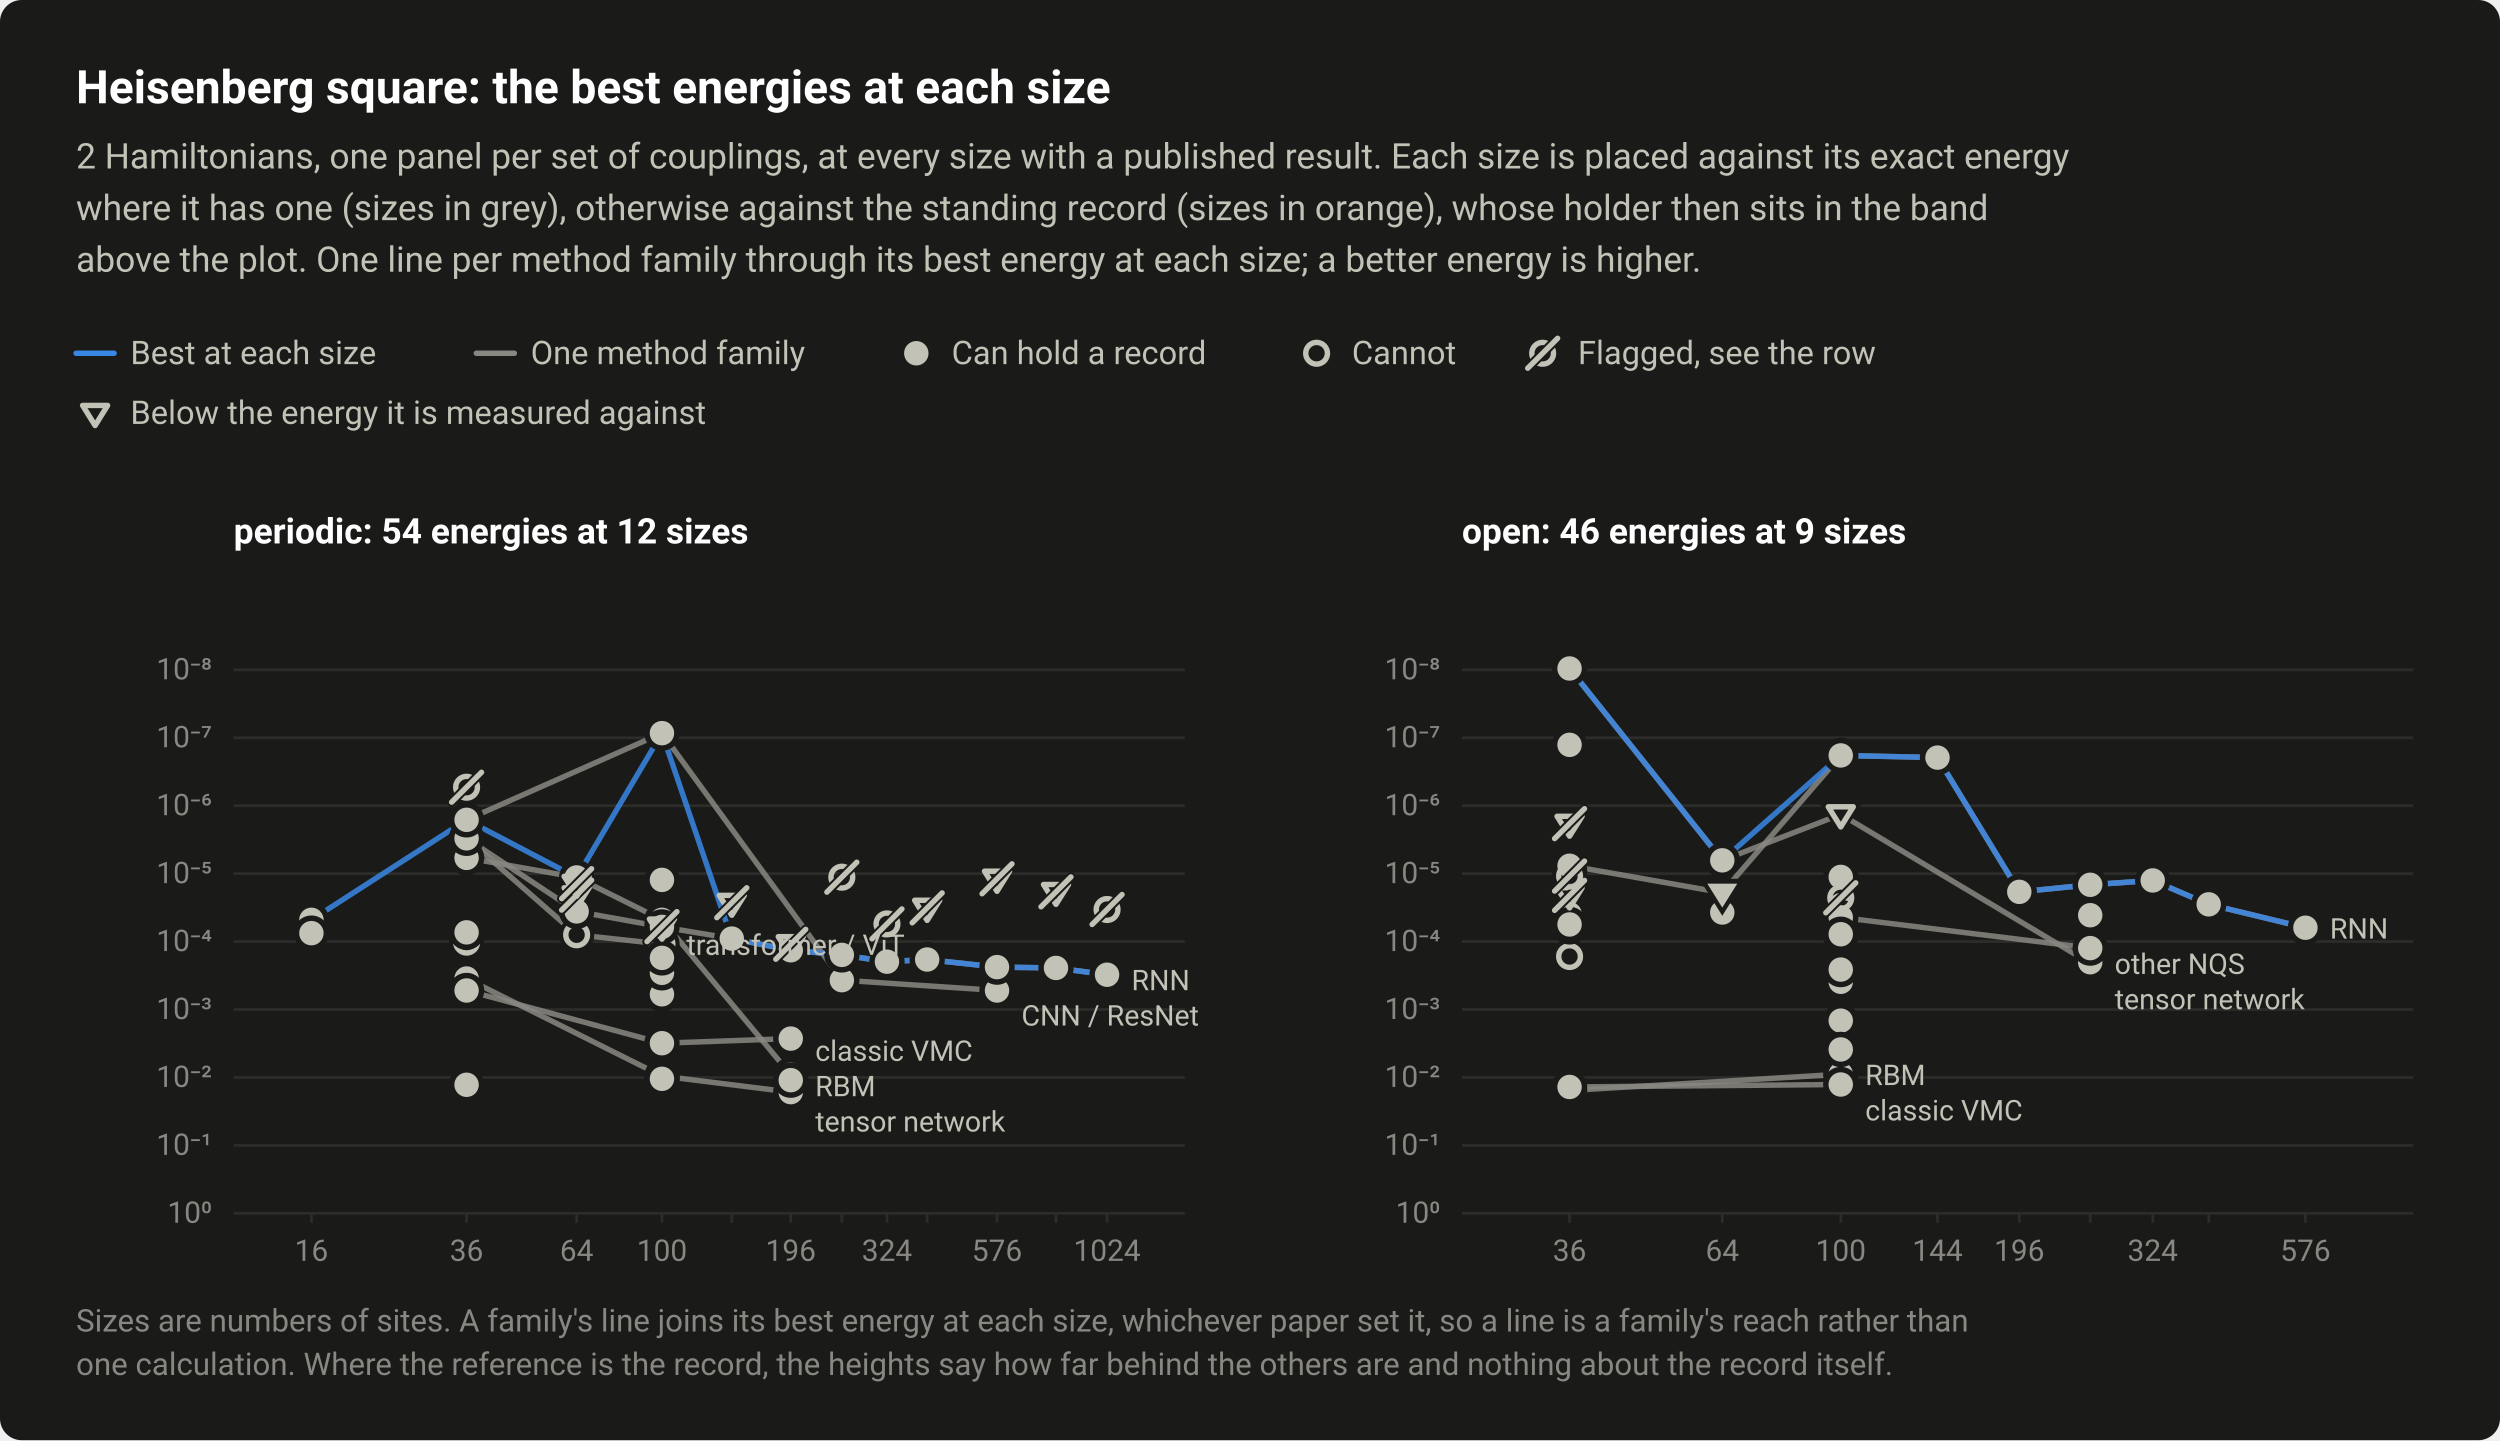
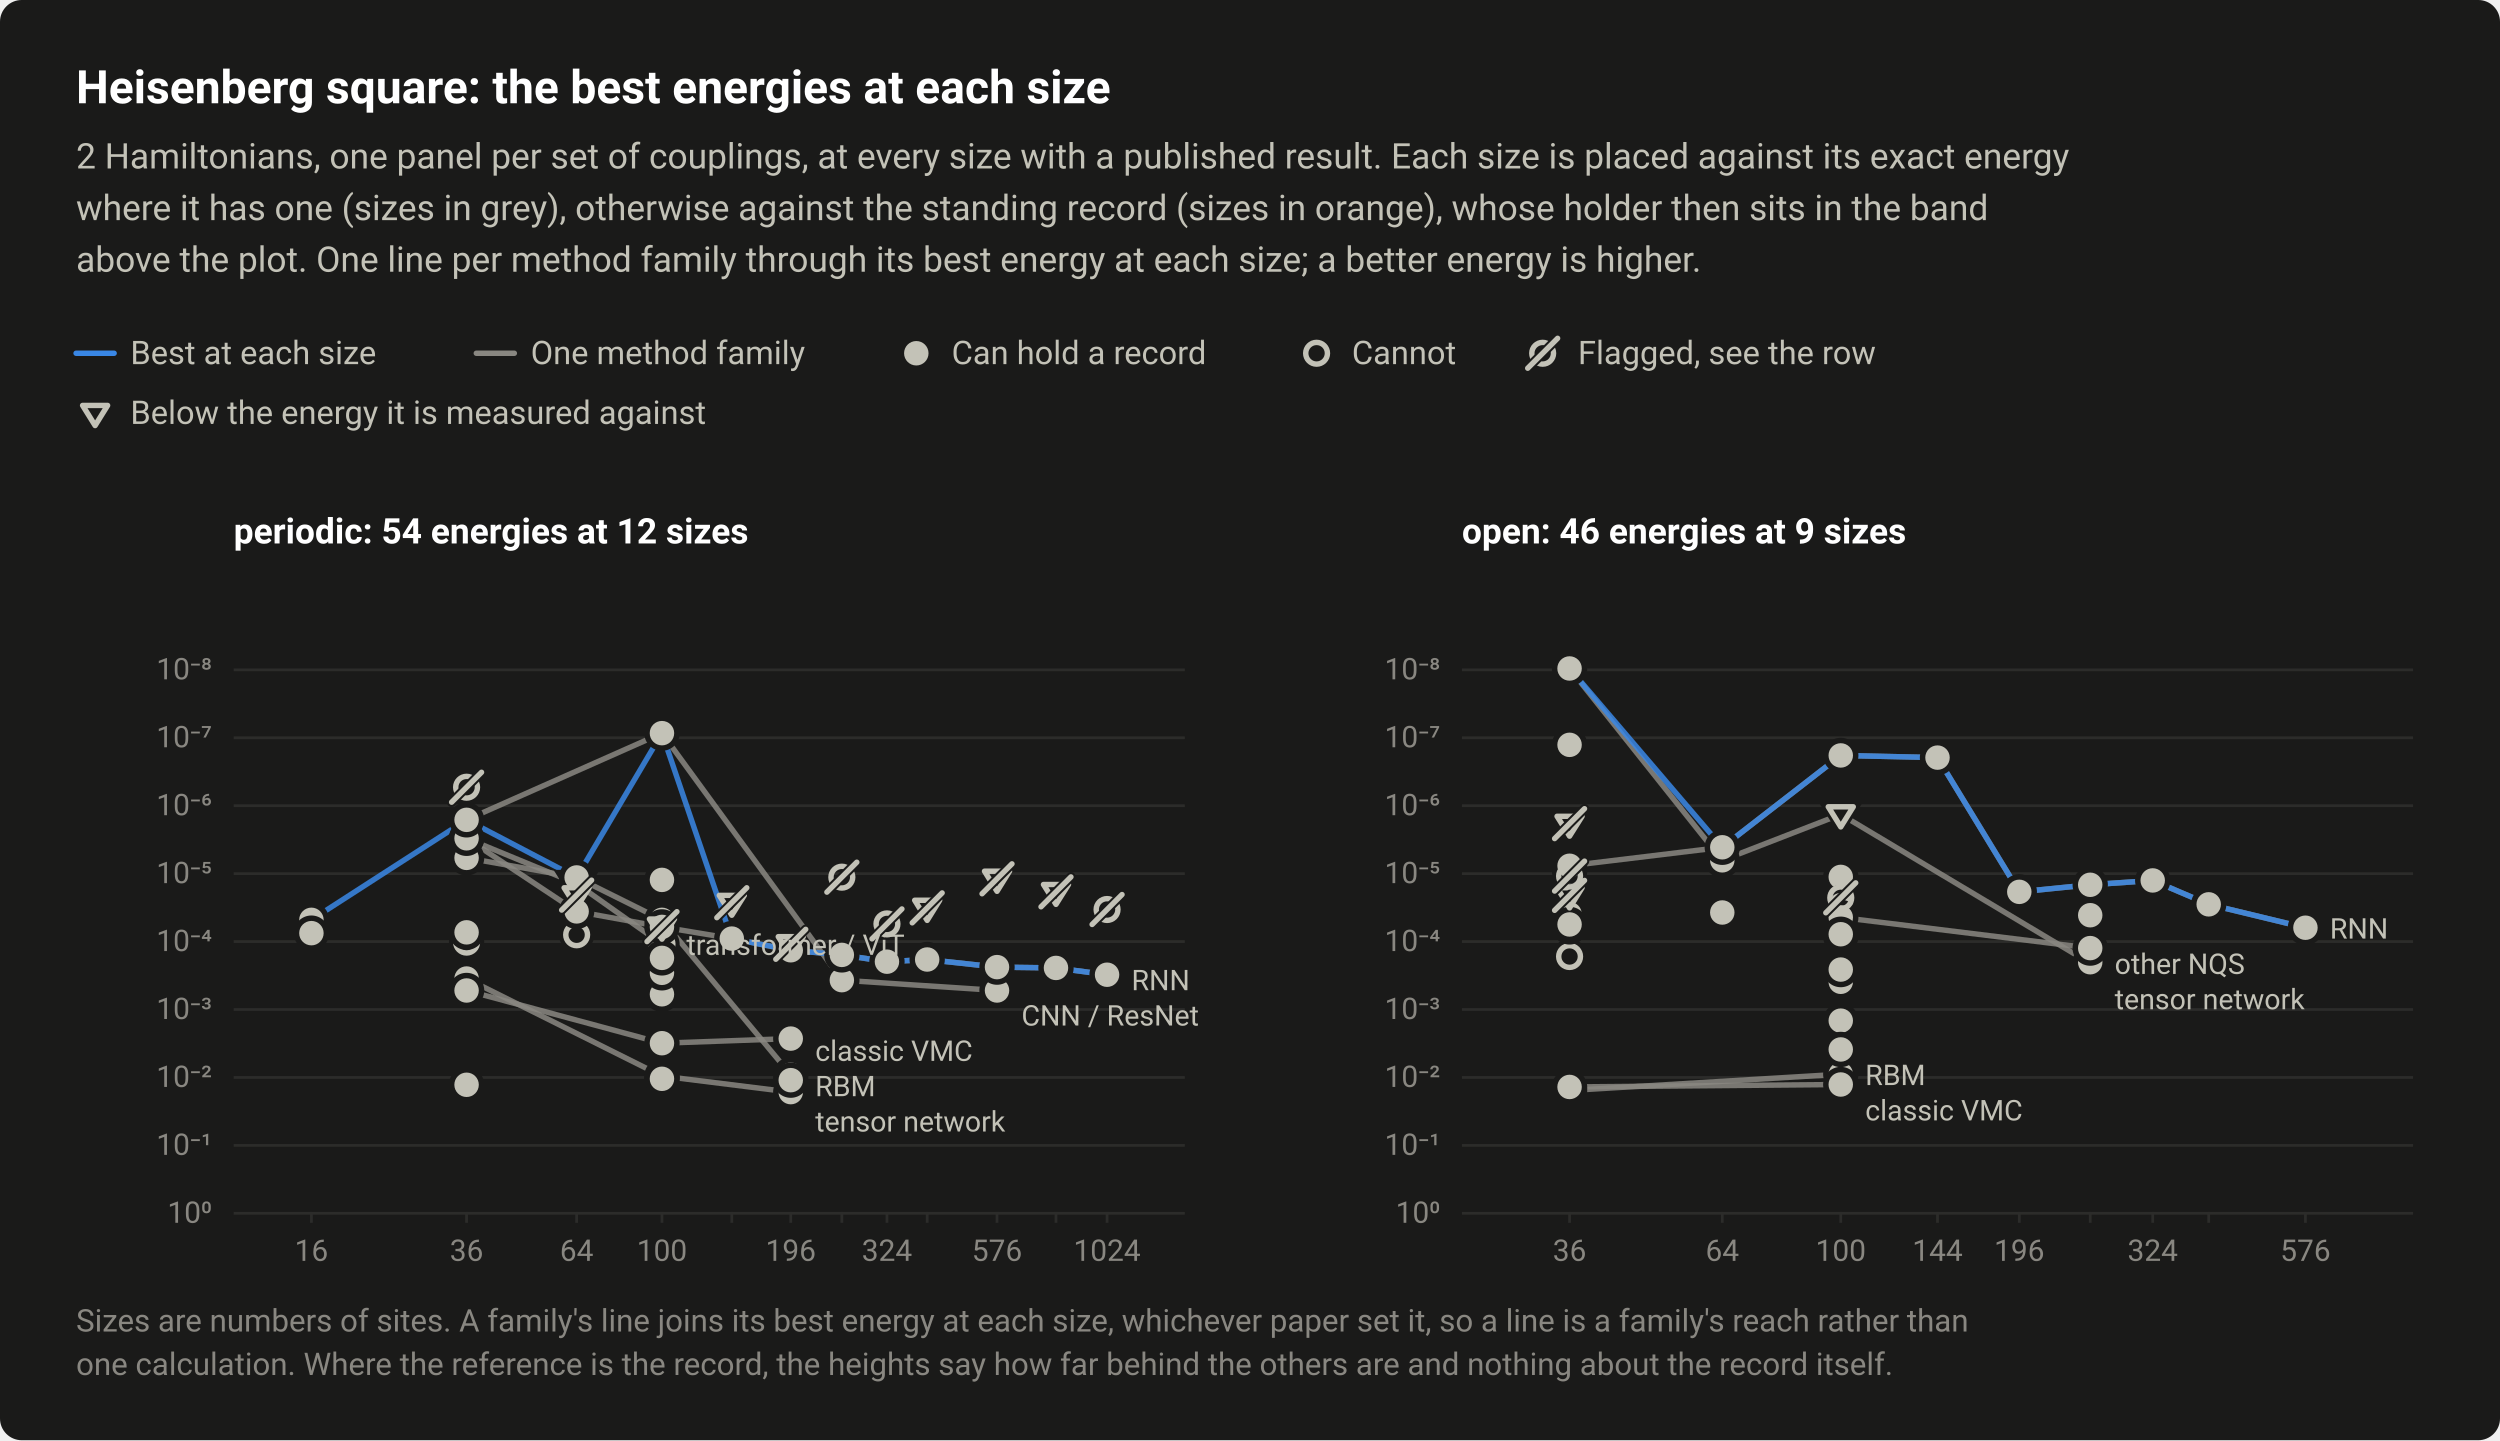
<svg xmlns="http://www.w3.org/2000/svg" width="920" height="530" viewBox="0 0 920 530" role="img" aria-labelledby="title desc">
  <style>text{font-family:system-ui,-apple-system,"Segoe UI",Roboto,"Helvetica Neue",Arial,sans-serif}</style>
  <rect width="920" height="530" rx="8" fill="#1a1a19" />
  <text x="28" y="38" font-size="17" fill="#ffffff" font-weight="600">Heisenberg square: the best energies at each size</text>
  <text x="28" y="62" font-size="13" fill="#c3c2b7">2 Hamiltonians, one panel per set of couplings, at every size with a published result. Each size is placed against its exact energy</text>
  <text x="28" y="81" font-size="13" fill="#c3c2b7">where it has one (sizes in grey), otherwise against the standing record (sizes in orange), whose holder then sits in the band</text>
  <text x="28" y="100" font-size="13" fill="#c3c2b7">above the plot. One line per method family through its best energy at each size; a better energy is higher.</text>
  <path d="M28 130H42" stroke="#3987e5" stroke-width="2" stroke-linecap="round" />
  <text x="48" y="134" font-size="12" fill="#c3c2b7">Best at each size</text>
  <path d="M175.28 130H189.28" stroke="#898781" stroke-width="2" stroke-linecap="round" />
  <text x="195.3" y="134" font-size="12" fill="#c3c2b7">One method family</text>
  <circle cx="337.2" cy="130" r="6.5" fill="#1a1a19" />
  <circle cx="337.2" cy="130" r="4.5" fill="#c3c2b7" />
  <text x="350.2" y="134" font-size="12" fill="#c3c2b7">Can hold a record</text>
  <circle cx="484.5" cy="130" r="6.5" fill="#1a1a19" />
  <circle cx="484.5" cy="130" r="4" fill="#1a1a19" stroke="#c3c2b7" stroke-width="2" />
  <text x="497.5" y="134" font-size="12" fill="#c3c2b7">Cannot</text>
  <circle cx="567.7" cy="130" r="4" fill="none" stroke="#c3c2b7" stroke-width="2" />
  <path d="M562.2 135.5L573.2 124.5" stroke="#1a1a19" stroke-width="3.5" stroke-linecap="round" />
  <path d="M562.2 135.5L573.2 124.5" stroke="#c3c2b7" stroke-width="2" stroke-linecap="round" />
  <text x="580.7" y="134" font-size="12" fill="#c3c2b7">Flagged, see the row</text>
  <path d="M26.5 146.9H43.5L35 160.5Z" fill="#1a1a19" />
  <path d="M30.4 149.2H39.6L35 156.6Z" fill="#1a1a19" stroke="#c3c2b7" stroke-width="2" stroke-linejoin="round" />
  <text x="48" y="156" font-size="12" fill="#c3c2b7">Below the energy it is measured against</text>
  <text x="86" y="200" font-size="13" fill="#ffffff" font-weight="600">periodic: 54 energies at 12 sizes</text>
  <path d="M86 246.5H436" stroke="#2c2c2a" stroke-width="1" />
  <text x="78" y="250" font-size="11" fill="#898781" text-anchor="end" style="font-variant-numeric:tabular-nums">10⁻⁸</text>
  <path d="M86 271.5H436" stroke="#2c2c2a" stroke-width="1" />
  <text x="78" y="275" font-size="11" fill="#898781" text-anchor="end" style="font-variant-numeric:tabular-nums">10⁻⁷</text>
  <path d="M86 296.5H436" stroke="#2c2c2a" stroke-width="1" />
  <text x="78" y="300" font-size="11" fill="#898781" text-anchor="end" style="font-variant-numeric:tabular-nums">10⁻⁶</text>
  <path d="M86 321.5H436" stroke="#2c2c2a" stroke-width="1" />
  <text x="78" y="325" font-size="11" fill="#898781" text-anchor="end" style="font-variant-numeric:tabular-nums">10⁻⁵</text>
  <path d="M86 346.5H436" stroke="#2c2c2a" stroke-width="1" />
  <text x="78" y="350" font-size="11" fill="#898781" text-anchor="end" style="font-variant-numeric:tabular-nums">10⁻⁴</text>
  <path d="M86 371.5H436" stroke="#2c2c2a" stroke-width="1" />
  <text x="78" y="375" font-size="11" fill="#898781" text-anchor="end" style="font-variant-numeric:tabular-nums">10⁻³</text>
  <path d="M86 396.5H436" stroke="#2c2c2a" stroke-width="1" />
  <text x="78" y="400" font-size="11" fill="#898781" text-anchor="end" style="font-variant-numeric:tabular-nums">10⁻²</text>
  <path d="M86 421.5H436" stroke="#2c2c2a" stroke-width="1" />
  <text x="78" y="425" font-size="11" fill="#898781" text-anchor="end" style="font-variant-numeric:tabular-nums">10⁻¹</text>
  <path d="M86 446.5H436" stroke="#2c2c2a" stroke-width="1" />
  <text x="78" y="450" font-size="11" fill="#898781" text-anchor="end" style="font-variant-numeric:tabular-nums">10⁰</text>
  <path d="M114.6 446v4" stroke="#2c2c2a" stroke-width="1" />
  <text x="114.6" y="464" font-size="11" fill="#898781" text-anchor="middle" style="font-variant-numeric:tabular-nums">16</text>
  <path d="M171.7 446v4" stroke="#2c2c2a" stroke-width="1" />
  <text x="171.7" y="464" font-size="11" fill="#898781" text-anchor="middle" style="font-variant-numeric:tabular-nums">36</text>
  <path d="M212.2 446v4" stroke="#2c2c2a" stroke-width="1" />
  <text x="212.2" y="464" font-size="11" fill="#898781" text-anchor="middle" style="font-variant-numeric:tabular-nums">64</text>
  <path d="M243.6 446v4" stroke="#2c2c2a" stroke-width="1" />
  <text x="243.6" y="464" font-size="11" fill="#898781" text-anchor="middle" style="font-variant-numeric:tabular-nums">100</text>
  <path d="M269.3 446v4" stroke="#2c2c2a" stroke-width="1" />
  <path d="M291 446v4" stroke="#2c2c2a" stroke-width="1" />
  <text x="291" y="464" font-size="11" fill="#898781" text-anchor="middle" style="font-variant-numeric:tabular-nums">196</text>
  <path d="M309.8 446v4" stroke="#2c2c2a" stroke-width="1" />
  <path d="M326.4 446v4" stroke="#2c2c2a" stroke-width="1" />
  <text x="326.4" y="464" font-size="11" fill="#898781" text-anchor="middle" style="font-variant-numeric:tabular-nums">324</text>
  <path d="M341.2 446v4" stroke="#2c2c2a" stroke-width="1" />
  <path d="M366.9 446v4" stroke="#2c2c2a" stroke-width="1" />
  <text x="366.9" y="464" font-size="11" fill="#898781" text-anchor="middle" style="font-variant-numeric:tabular-nums">576</text>
  <path d="M388.6 446v4" stroke="#2c2c2a" stroke-width="1" />
  <path d="M407.4 446v4" stroke="#2c2c2a" stroke-width="1" />
  <text x="407.4" y="464" font-size="11" fill="#898781" text-anchor="middle" style="font-variant-numeric:tabular-nums">1024</text>
  <path d="M171.7 360.1L243.6 396L291 401.9" fill="none" stroke="#898781" stroke-width="2" stroke-linejoin="round" stroke-linecap="round" opacity="0.85" />
  <path d="M171.7 315.7L212.2 322.9L243.6 338.5L291 395.5" fill="none" stroke="#898781" stroke-width="2" stroke-linejoin="round" stroke-linecap="round" opacity="0.85" />
  <path d="M171.7 364.5L243.6 383.9L291 382.2" fill="none" stroke="#898781" stroke-width="2" stroke-linejoin="round" stroke-linecap="round" opacity="0.85" />
  <path d="M171.7 308.5L212.2 335.4L243.6 341.1L269.3 345.4L291 349.7L309.8 351.4L326.4 353.9L341.2 353.1L366.9 355.9L388.6 356.2L407.4 358.7" fill="none" stroke="#898781" stroke-width="2" stroke-linejoin="round" stroke-linecap="round" opacity="0.85" />
  <path d="M171.7 301.7L243.6 269.8L309.8 360.7L366.9 364.5" fill="none" stroke="#898781" stroke-width="2" stroke-linejoin="round" stroke-linecap="round" opacity="0.85" />
-   <path d="M171.7 308.5L212.2 344L243.6 347.4" fill="none" stroke="#898781" stroke-width="2" stroke-linejoin="round" stroke-linecap="round" opacity="0.85" />
+   <path d="M171.7 308.5L212.2 325.2L243.6 347.4" fill="none" stroke="#898781" stroke-width="2" stroke-linejoin="round" stroke-linecap="round" opacity="0.85" />
  <path d="M114.6 338.5L171.7 301.7L212.2 322.9L243.6 269.8L269.3 345.4L291 349.7L309.8 351.4L326.4 353.9L341.2 353.1L366.9 355.9L388.6 356.2L407.4 358.7" fill="none" stroke="#3987e5" stroke-width="2" stroke-linejoin="round" stroke-linecap="round" opacity="0.85" />
  <a class="pt" href="/instances/#r-Heisenberg_square_36_P-1aad4b20">
    <circle cx="171.7" cy="346.7" r="6.5" fill="#1a1a19" />
    <circle cx="171.7" cy="346.7" r="4" fill="#1a1a19" stroke="#c3c2b7" stroke-width="2" />
  </a>
  <a class="pt" href="/instances/#r-Heisenberg_square_36_P-cf8d6284">
    <circle cx="171.7" cy="308.5" r="6.5" fill="#1a1a19" />
    <circle cx="171.7" cy="308.5" r="4" fill="#1a1a19" stroke="#c3c2b7" stroke-width="2" />
  </a>
+   <a class="pt" href="/instances/#r-Heisenberg_square_64_P-9a22af78">
+     <path d="M203.7 320.1H220.7L212.2 333.7Z" fill="#1a1a19" />
+     <path d="M207.6 322.5H216.8L212.2 329.8Z" fill="#1a1a19" stroke="#c3c2b7" stroke-width="2" stroke-linejoin="round" />
+   </a>
  <a class="pt" href="/instances/#r-Heisenberg_square_64_P-9c103b25">
    <circle cx="212.2" cy="344" r="6.5" fill="#1a1a19" />
    <circle cx="212.2" cy="344" r="4" fill="#1a1a19" stroke="#c3c2b7" stroke-width="2" />
  </a>
  <a class="pt" href="/instances/#r-Heisenberg_square_100_P-9bb9398c">
    <circle cx="243.6" cy="347.4" r="6.5" fill="#1a1a19" />
    <circle cx="243.6" cy="347.4" r="4" fill="#1a1a19" stroke="#c3c2b7" stroke-width="2" />
  </a>
  <a class="pt" href="/instances/#r-Heisenberg_square_16_P-6d66d679">
    <circle cx="114.6" cy="338.5" r="6.5" fill="#1a1a19" />
    <circle cx="114.6" cy="338.5" r="4.5" fill="#c3c2b7" />
  </a>
  <a class="pt" href="/instances/#r-Heisenberg_square_16_P-b6585028">
    <circle cx="114.6" cy="343.4" r="6.5" fill="#1a1a19" />
    <circle cx="114.6" cy="343.4" r="4.5" fill="#c3c2b7" />
  </a>
  <a class="pt" href="/instances/#r-Heisenberg_square_36_P-53d0b43d">
    <circle cx="171.7" cy="360.1" r="6.5" fill="#1a1a19" />
    <circle cx="171.7" cy="360.1" r="4.5" fill="#c3c2b7" />
  </a>
  <a class="pt" href="/instances/#r-Heisenberg_square_36_P-71899630">
    <circle cx="171.7" cy="400.6" r="6.5" fill="#1a1a19" />
    <circle cx="171.7" cy="400.6" r="4.5" fill="#c3c2b7" />
  </a>
  <a class="pt" href="/instances/#r-Heisenberg_square_36_P-31a7bd0f">
    <circle cx="171.7" cy="399.2" r="6.5" fill="#1a1a19" />
    <circle cx="171.7" cy="399.2" r="4.5" fill="#c3c2b7" />
  </a>
  <a class="pt" href="/instances/#r-Heisenberg_square_36_P-71acd614">
    <circle cx="171.7" cy="315.7" r="6.5" fill="#1a1a19" />
    <circle cx="171.7" cy="315.7" r="4.5" fill="#c3c2b7" />
  </a>
  <a class="pt" href="/instances/#r-Heisenberg_square_36_P-ce066af9">
    <circle cx="171.7" cy="308.5" r="6.5" fill="#1a1a19" />
    <circle cx="171.7" cy="308.5" r="4.5" fill="#c3c2b7" />
  </a>
  <a class="pt" href="/instances/#r-Heisenberg_square_36_P-130396e6">
    <circle cx="171.7" cy="343.1" r="6.5" fill="#1a1a19" />
    <circle cx="171.7" cy="343.1" r="4.5" fill="#c3c2b7" />
  </a>
  <a class="pt" href="/instances/#r-Heisenberg_square_36_P-38488519">
    <circle cx="171.7" cy="301.7" r="6.5" fill="#1a1a19" />
    <circle cx="171.7" cy="301.7" r="4.5" fill="#c3c2b7" />
  </a>
  <a class="pt" href="/instances/#r-Heisenberg_square_36_P-61fada31">
    <circle cx="171.7" cy="364.5" r="6.5" fill="#1a1a19" />
    <circle cx="171.7" cy="364.5" r="4.5" fill="#c3c2b7" />
  </a>
  <a class="pt" href="/instances/#r-Heisenberg_square_64_P-5af3a5a9">
    <circle cx="212.2" cy="322.9" r="6.5" fill="#1a1a19" />
    <circle cx="212.2" cy="322.9" r="4.5" fill="#c3c2b7" />
  </a>
  <a class="pt" href="/instances/#r-Heisenberg_square_64_P-a86a65ef">
    <circle cx="212.2" cy="335.4" r="6.5" fill="#1a1a19" />
    <circle cx="212.2" cy="335.4" r="4.5" fill="#c3c2b7" />
  </a>
  <a class="pt" href="/instances/#r-Heisenberg_square_100_P-3c5489e4">
    <circle cx="243.6" cy="383.9" r="6.5" fill="#1a1a19" />
    <circle cx="243.6" cy="383.9" r="4.5" fill="#c3c2b7" />
  </a>
  <a class="pt" href="/instances/#r-Heisenberg_square_100_P-039a31a3">
    <circle cx="243.6" cy="365.9" r="6.5" fill="#1a1a19" />
    <circle cx="243.6" cy="365.9" r="4.5" fill="#c3c2b7" />
  </a>
-   <a class="pt" href="/instances/#r-Heisenberg_square_100_P-70020c1a">
+   <a class="pt" href="/instances/#r-Heisenberg_square_100_P-28696f24">
    <circle cx="243.6" cy="354.9" r="6.5" fill="#1a1a19" />
    <circle cx="243.6" cy="354.9" r="4.5" fill="#c3c2b7" />
  </a>
  <a class="pt" href="/instances/#r-Heisenberg_square_100_P-6c3af8b1">
    <circle cx="243.6" cy="396" r="6.5" fill="#1a1a19" />
    <circle cx="243.6" cy="396" r="4.5" fill="#c3c2b7" />
  </a>
  <a class="pt" href="/instances/#r-Heisenberg_square_100_P-ae52a4ca">
    <circle cx="243.6" cy="396.6" r="6.5" fill="#1a1a19" />
    <circle cx="243.6" cy="396.6" r="4.5" fill="#c3c2b7" />
  </a>
  <a class="pt" href="/instances/#r-Heisenberg_square_100_P-57a229b7">
    <circle cx="243.6" cy="397" r="6.5" fill="#1a1a19" />
    <circle cx="243.6" cy="397" r="4.5" fill="#c3c2b7" />
  </a>
  <a class="pt" href="/instances/#r-Heisenberg_square_100_P-18f26b78">
    <circle cx="243.6" cy="269.8" r="6.5" fill="#1a1a19" />
    <circle cx="243.6" cy="269.8" r="4.5" fill="#c3c2b7" />
  </a>
  <a class="pt" href="/instances/#r-Heisenberg_square_100_P-752d1333">
    <circle cx="243.6" cy="338.5" r="6.5" fill="#1a1a19" />
    <circle cx="243.6" cy="338.5" r="4.5" fill="#c3c2b7" />
  </a>
  <a class="pt" href="/instances/#r-Heisenberg_square_100_P-75f46cc2">
    <circle cx="243.6" cy="341.1" r="6.5" fill="#1a1a19" />
    <circle cx="243.6" cy="341.1" r="4.5" fill="#c3c2b7" />
  </a>
  <a class="pt" href="/instances/#r-Heisenberg_square_100_P-43445cdc">
    <circle cx="243.6" cy="358" r="6.5" fill="#1a1a19" />
    <circle cx="243.6" cy="358" r="4.5" fill="#c3c2b7" />
  </a>
  <a class="pt" href="/instances/#r-Heisenberg_square_100_P-6c081a9e">
    <circle cx="243.6" cy="323.8" r="6.5" fill="#1a1a19" />
    <circle cx="243.6" cy="323.8" r="4.5" fill="#c3c2b7" />
  </a>
  <a class="pt" href="/instances/#r-Heisenberg_square_100_P-9586d14e">
    <circle cx="243.6" cy="352.5" r="6.5" fill="#1a1a19" />
    <circle cx="243.6" cy="352.5" r="4.5" fill="#c3c2b7" />
  </a>
  <a class="pt" href="/instances/#r-Heisenberg_square_144_P-4c61613f">
    <circle cx="269.3" cy="345.4" r="6.5" fill="#1a1a19" />
    <circle cx="269.3" cy="345.4" r="4.5" fill="#c3c2b7" />
  </a>
  <a class="pt" href="/instances/#r-Heisenberg_square_196_P-5989a09d">
    <circle cx="291" cy="382.2" r="6.5" fill="#1a1a19" />
    <circle cx="291" cy="382.2" r="4.5" fill="#c3c2b7" />
  </a>
  <a class="pt" href="/instances/#r-Heisenberg_square_196_P-9fbbab4b">
    <circle cx="291" cy="401.9" r="6.5" fill="#1a1a19" />
    <circle cx="291" cy="401.9" r="4.5" fill="#c3c2b7" />
  </a>
  <a class="pt" href="/instances/#r-Heisenberg_square_196_P-2a0228af">
    <circle cx="291" cy="395.5" r="6.5" fill="#1a1a19" />
    <circle cx="291" cy="395.5" r="4.5" fill="#c3c2b7" />
  </a>
  <a class="pt" href="/instances/#r-Heisenberg_square_196_P-e8fcdcd5">
    <circle cx="291" cy="397.5" r="6.5" fill="#1a1a19" />
    <circle cx="291" cy="397.5" r="4.5" fill="#c3c2b7" />
  </a>
  <a class="pt" href="/instances/#r-Heisenberg_square_196_P-54abef6d">
    <circle cx="291" cy="349.7" r="6.5" fill="#1a1a19" />
    <circle cx="291" cy="349.7" r="4.5" fill="#c3c2b7" />
  </a>
  <a class="pt" href="/instances/#r-Heisenberg_square_256_P-e66ad7d8">
    <circle cx="309.8" cy="360.7" r="6.5" fill="#1a1a19" />
    <circle cx="309.8" cy="360.7" r="4.5" fill="#c3c2b7" />
  </a>
  <a class="pt" href="/instances/#r-Heisenberg_square_256_P-55aa8de4">
    <circle cx="309.8" cy="351.4" r="6.5" fill="#1a1a19" />
    <circle cx="309.8" cy="351.4" r="4.5" fill="#c3c2b7" />
  </a>
  <a class="pt" href="/instances/#r-Heisenberg_square_324_P-6a4e5f59">
    <circle cx="326.4" cy="353.9" r="6.5" fill="#1a1a19" />
    <circle cx="326.4" cy="353.9" r="4.5" fill="#c3c2b7" />
  </a>
  <a class="pt" href="/instances/#r-Heisenberg_square_400_P-418988d3">
    <circle cx="341.2" cy="353.1" r="6.5" fill="#1a1a19" />
    <circle cx="341.2" cy="353.1" r="4.5" fill="#c3c2b7" />
  </a>
  <a class="pt" href="/instances/#r-Heisenberg_square_576_P-06eb730c">
    <circle cx="366.9" cy="364.5" r="6.5" fill="#1a1a19" />
    <circle cx="366.9" cy="364.5" r="4.5" fill="#c3c2b7" />
  </a>
  <a class="pt" href="/instances/#r-Heisenberg_square_576_P-7d1c39a5">
    <circle cx="366.9" cy="355.9" r="6.5" fill="#1a1a19" />
    <circle cx="366.9" cy="355.9" r="4.5" fill="#c3c2b7" />
  </a>
  <a class="pt" href="/instances/#r-Heisenberg_square_784_P-9607c723">
    <circle cx="388.6" cy="356.2" r="6.5" fill="#1a1a19" />
    <circle cx="388.6" cy="356.2" r="4.5" fill="#c3c2b7" />
  </a>
  <a class="pt" href="/instances/#r-Heisenberg_square_1024_P-2167262f">
    <circle cx="407.4" cy="358.7" r="6.5" fill="#1a1a19" />
    <circle cx="407.4" cy="358.7" r="4.5" fill="#c3c2b7" />
  </a>
  <a class="pt" href="/instances/#r-Heisenberg_square_36_P-7b04264f">
    <circle cx="171.7" cy="289.7" r="4" fill="none" stroke="#c3c2b7" stroke-width="2" />
    <path d="M166.2 295.2L177.2 284.2" stroke="#1a1a19" stroke-width="3.5" stroke-linecap="round" />
    <path d="M166.2 295.2L177.2 284.2" stroke="#c3c2b7" stroke-width="2" stroke-linecap="round" />
  </a>
  <a class="pt" href="/instances/#r-Heisenberg_square_64_P-58da1187">
    <path d="M207.6 326.7H216.8L212.2 334Z" fill="none" stroke="#c3c2b7" stroke-width="2" stroke-linejoin="round" />
    <path d="M206.7 334.9L217.7 323.9" stroke="#1a1a19" stroke-width="3.5" stroke-linecap="round" />
    <path d="M206.7 334.9L217.7 323.9" stroke="#c3c2b7" stroke-width="2" stroke-linecap="round" />
-   </a>
-   <a class="pt" href="/instances/#r-Heisenberg_square_64_P-9a22af78">
-     <path d="M207.6 322.5H216.8L212.2 329.8Z" fill="none" stroke="#c3c2b7" stroke-width="2" stroke-linejoin="round" />
-     <path d="M206.7 330.7L217.7 319.7" stroke="#1a1a19" stroke-width="3.5" stroke-linecap="round" />
-     <path d="M206.7 330.7L217.7 319.7" stroke="#c3c2b7" stroke-width="2" stroke-linecap="round" />
  </a>
  <a class="pt" href="/instances/#r-Heisenberg_square_100_P-4be487b4">
    <path d="M239 338.2H248.2L243.6 345.6Z" fill="none" stroke="#c3c2b7" stroke-width="2" stroke-linejoin="round" />
    <path d="M238.1 346.5L249.1 335.5" stroke="#1a1a19" stroke-width="3.5" stroke-linecap="round" />
    <path d="M238.1 346.5L249.1 335.5" stroke="#c3c2b7" stroke-width="2" stroke-linecap="round" />
  </a>
  <a class="pt" href="/instances/#r-Heisenberg_square_144_P-19616159">
    <path d="M264.7 329.5H273.9L269.3 336.8Z" fill="none" stroke="#c3c2b7" stroke-width="2" stroke-linejoin="round" />
    <path d="M263.8 337.7L274.8 326.7" stroke="#1a1a19" stroke-width="3.5" stroke-linecap="round" />
    <path d="M263.8 337.7L274.8 326.7" stroke="#c3c2b7" stroke-width="2" stroke-linecap="round" />
  </a>
  <a class="pt" href="/instances/#r-Heisenberg_square_196_P-75d4493e">
    <path d="M286.4 344.7H295.6L291 352.1Z" fill="none" stroke="#c3c2b7" stroke-width="2" stroke-linejoin="round" />
    <path d="M285.5 353L296.5 342" stroke="#1a1a19" stroke-width="3.5" stroke-linecap="round" />
    <path d="M285.5 353L296.5 342" stroke="#c3c2b7" stroke-width="2" stroke-linecap="round" />
  </a>
  <a class="pt" href="/instances/#r-Heisenberg_square_256_P-5bfb9b12">
    <circle cx="309.8" cy="322.8" r="4" fill="none" stroke="#c3c2b7" stroke-width="2" />
    <path d="M304.3 328.3L315.3 317.3" stroke="#1a1a19" stroke-width="3.5" stroke-linecap="round" />
    <path d="M304.3 328.3L315.3 317.3" stroke="#c3c2b7" stroke-width="2" stroke-linecap="round" />
  </a>
  <a class="pt" href="/instances/#r-Heisenberg_square_324_P-4902e1d0">
    <circle cx="326.4" cy="340" r="4" fill="none" stroke="#c3c2b7" stroke-width="2" />
    <path d="M320.9 345.5L331.9 334.5" stroke="#1a1a19" stroke-width="3.5" stroke-linecap="round" />
    <path d="M320.9 345.5L331.9 334.5" stroke="#c3c2b7" stroke-width="2" stroke-linecap="round" />
  </a>
  <a class="pt" href="/instances/#r-Heisenberg_square_400_P-e943c991">
    <path d="M336.6 331.3H345.8L341.2 338.7Z" fill="none" stroke="#c3c2b7" stroke-width="2" stroke-linejoin="round" />
    <path d="M335.7 339.6L346.7 328.6" stroke="#1a1a19" stroke-width="3.5" stroke-linecap="round" />
    <path d="M335.7 339.6L346.7 328.6" stroke="#c3c2b7" stroke-width="2" stroke-linecap="round" />
  </a>
  <a class="pt" href="/instances/#r-Heisenberg_square_576_P-b7160474">
    <path d="M362.3 320.6H371.5L366.9 328Z" fill="none" stroke="#c3c2b7" stroke-width="2" stroke-linejoin="round" />
    <path d="M361.4 328.9L372.4 317.9" stroke="#1a1a19" stroke-width="3.5" stroke-linecap="round" />
    <path d="M361.4 328.9L372.4 317.9" stroke="#c3c2b7" stroke-width="2" stroke-linecap="round" />
  </a>
  <a class="pt" href="/instances/#r-Heisenberg_square_784_P-d6c398b4">
    <path d="M384 325.5H393.2L388.6 332.8Z" fill="none" stroke="#c3c2b7" stroke-width="2" stroke-linejoin="round" />
    <path d="M383.1 333.7L394.1 322.7" stroke="#1a1a19" stroke-width="3.5" stroke-linecap="round" />
    <path d="M383.1 333.7L394.1 322.7" stroke="#c3c2b7" stroke-width="2" stroke-linecap="round" />
  </a>
  <a class="pt" href="/instances/#r-Heisenberg_square_1024_P-19322a06">
    <circle cx="407.4" cy="334.7" r="4" fill="none" stroke="#c3c2b7" stroke-width="2" />
    <path d="M401.9 340.2L412.9 329.2" stroke="#1a1a19" stroke-width="3.5" stroke-linecap="round" />
    <path d="M401.9 340.2L412.9 329.2" stroke="#c3c2b7" stroke-width="2" stroke-linecap="round" />
  </a>
  <text x="252.6" y="351.4" font-size="10.5" fill="#c3c2b7">transformer / ViT</text>
  <text x="416.4" y="364.4" font-size="10.5" fill="#c3c2b7">RNN</text>
  <text x="375.9" y="377.4" font-size="10.5" fill="#c3c2b7">CNN / ResNet</text>
  <text x="300" y="390.4" font-size="10.5" fill="#c3c2b7">classic VMC</text>
  <text x="300" y="403.4" font-size="10.5" fill="#c3c2b7">RBM</text>
  <text x="300" y="416.4" font-size="10.5" fill="#c3c2b7">tensor network</text>
  <text x="538" y="200" font-size="13" fill="#ffffff" font-weight="600">open: 46 energies at 9 sizes</text>
  <path d="M538 246.5H888" stroke="#2c2c2a" stroke-width="1" />
  <text x="530" y="250" font-size="11" fill="#898781" text-anchor="end" style="font-variant-numeric:tabular-nums">10⁻⁸</text>
  <path d="M538 271.5H888" stroke="#2c2c2a" stroke-width="1" />
  <text x="530" y="275" font-size="11" fill="#898781" text-anchor="end" style="font-variant-numeric:tabular-nums">10⁻⁷</text>
  <path d="M538 296.5H888" stroke="#2c2c2a" stroke-width="1" />
  <text x="530" y="300" font-size="11" fill="#898781" text-anchor="end" style="font-variant-numeric:tabular-nums">10⁻⁶</text>
  <path d="M538 321.5H888" stroke="#2c2c2a" stroke-width="1" />
  <text x="530" y="325" font-size="11" fill="#898781" text-anchor="end" style="font-variant-numeric:tabular-nums">10⁻⁵</text>
  <path d="M538 346.5H888" stroke="#2c2c2a" stroke-width="1" />
  <text x="530" y="350" font-size="11" fill="#898781" text-anchor="end" style="font-variant-numeric:tabular-nums">10⁻⁴</text>
  <path d="M538 371.5H888" stroke="#2c2c2a" stroke-width="1" />
  <text x="530" y="375" font-size="11" fill="#898781" text-anchor="end" style="font-variant-numeric:tabular-nums">10⁻³</text>
  <path d="M538 396.5H888" stroke="#2c2c2a" stroke-width="1" />
  <text x="530" y="400" font-size="11" fill="#898781" text-anchor="end" style="font-variant-numeric:tabular-nums">10⁻²</text>
  <path d="M538 421.5H888" stroke="#2c2c2a" stroke-width="1" />
  <text x="530" y="425" font-size="11" fill="#898781" text-anchor="end" style="font-variant-numeric:tabular-nums">10⁻¹</text>
  <path d="M538 446.5H888" stroke="#2c2c2a" stroke-width="1" />
  <text x="530" y="450" font-size="11" fill="#898781" text-anchor="end" style="font-variant-numeric:tabular-nums">10⁰</text>
  <path d="M577.6 446v4" stroke="#2c2c2a" stroke-width="1" />
  <text x="577.6" y="464" font-size="11" fill="#898781" text-anchor="middle" style="font-variant-numeric:tabular-nums">36</text>
  <path d="M633.8 446v4" stroke="#2c2c2a" stroke-width="1" />
  <text x="633.8" y="464" font-size="11" fill="#898781" text-anchor="middle" style="font-variant-numeric:tabular-nums">64</text>
  <path d="M677.4 446v4" stroke="#2c2c2a" stroke-width="1" />
  <text x="677.4" y="464" font-size="11" fill="#898781" text-anchor="middle" style="font-variant-numeric:tabular-nums">100</text>
  <path d="M713 446v4" stroke="#2c2c2a" stroke-width="1" />
  <text x="713" y="464" font-size="11" fill="#898781" text-anchor="middle" style="font-variant-numeric:tabular-nums">144</text>
  <path d="M743.1 446v4" stroke="#2c2c2a" stroke-width="1" />
  <text x="743.1" y="464" font-size="11" fill="#898781" text-anchor="middle" style="font-variant-numeric:tabular-nums">196</text>
  <path d="M769.2 446v4" stroke="#2c2c2a" stroke-width="1" />
  <path d="M792.2 446v4" stroke="#2c2c2a" stroke-width="1" />
  <text x="792.2" y="464" font-size="11" fill="#898781" text-anchor="middle" style="font-variant-numeric:tabular-nums">324</text>
  <path d="M812.8 446v4" stroke="#2c2c2a" stroke-width="1" />
  <path d="M848.4 446v4" stroke="#2c2c2a" stroke-width="1" />
  <text x="848.4" y="464" font-size="11" fill="#898781" text-anchor="middle" style="font-variant-numeric:tabular-nums">576</text>
  <path d="M577.6 246L633.8 316.6L677.4 299.7L769.2 354.5" fill="none" stroke="#898781" stroke-width="2" stroke-linejoin="round" stroke-linecap="round" opacity="0.85" />
  <path d="M577.6 401.3L677.4 395.3" fill="none" stroke="#898781" stroke-width="2" stroke-linejoin="round" stroke-linecap="round" opacity="0.85" />
  <path d="M577.6 400L677.4 399.1" fill="none" stroke="#898781" stroke-width="2" stroke-linejoin="round" stroke-linecap="round" opacity="0.85" />
-   <path d="M577.6 318.6L633.8 328.5L677.4 278L713 278.8L743.1 328.2L769.2 325.6L792.2 324L812.8 332.8L848.4 341.4" fill="none" stroke="#898781" stroke-width="2" stroke-linejoin="round" stroke-linecap="round" opacity="0.85" />
+   <path d="M577.6 318.6L633.8 311.8L677.4 278L713 278.8L743.1 328.2L769.2 325.6L792.2 324L812.8 332.8L848.4 341.4" fill="none" stroke="#898781" stroke-width="2" stroke-linejoin="round" stroke-linecap="round" opacity="0.85" />
  <path d="M677.4 337.6L769.2 348.9" fill="none" stroke="#898781" stroke-width="2" stroke-linejoin="round" stroke-linecap="round" opacity="0.85" />
-   <path d="M577.6 246L633.8 316.6L677.4 278L713 278.8L743.1 328.2L769.2 325.6L792.2 324L812.8 332.8L848.4 341.4" fill="none" stroke="#3987e5" stroke-width="2" stroke-linejoin="round" stroke-linecap="round" opacity="0.85" />
+   <path d="M577.6 246L633.8 311.8L677.4 278L713 278.8L743.1 328.2L769.2 325.6L792.2 324L812.8 332.8L848.4 341.4" fill="none" stroke="#3987e5" stroke-width="2" stroke-linejoin="round" stroke-linecap="round" opacity="0.85" />
  <a class="pt" href="/instances/#r-Heisenberg_square_36_O-46c7ed9d">
    <circle cx="577.6" cy="352" r="6.5" fill="#1a1a19" />
    <circle cx="577.6" cy="352" r="4" fill="#1a1a19" stroke="#c3c2b7" stroke-width="2" />
  </a>
  <a class="pt" href="/instances/#r-Heisenberg_square_100_O-8c2d6332">
    <path d="M668.9 294.6H685.9L677.4 308.2Z" fill="#1a1a19" />
    <path d="M672.8 296.9H682L677.4 304.3Z" fill="#1a1a19" stroke="#c3c2b7" stroke-width="2" stroke-linejoin="round" />
  </a>
  <a class="pt" href="/instances/#r-Heisenberg_square_36_O-0e47cc7e">
    <circle cx="577.6" cy="274.1" r="6.5" fill="#1a1a19" />
    <circle cx="577.6" cy="274.1" r="4.5" fill="#c3c2b7" />
  </a>
  <a class="pt" href="/instances/#r-Heisenberg_square_36_O-7801ee9a">
    <circle cx="577.6" cy="401.3" r="6.5" fill="#1a1a19" />
    <circle cx="577.6" cy="401.3" r="4.5" fill="#c3c2b7" />
  </a>
  <a class="pt" href="/instances/#r-Heisenberg_square_36_O-d510dbe6">
    <circle cx="577.6" cy="400" r="6.5" fill="#1a1a19" />
    <circle cx="577.6" cy="400" r="4.5" fill="#c3c2b7" />
  </a>
  <a class="pt" href="/instances/#r-Heisenberg_square_36_O-b9328b19">
    <circle cx="577.6" cy="246" r="6.5" fill="#1a1a19" />
    <circle cx="577.6" cy="246" r="4.5" fill="#c3c2b7" />
  </a>
  <a class="pt" href="/instances/#r-Heisenberg_square_36_O-9fe37b30">
    <circle cx="577.6" cy="320.6" r="6.5" fill="#1a1a19" />
    <circle cx="577.6" cy="320.6" r="4.5" fill="#c3c2b7" />
  </a>
  <a class="pt" href="/instances/#r-Heisenberg_square_36_O-5233d010">
    <circle cx="577.6" cy="318.6" r="6.5" fill="#1a1a19" />
    <circle cx="577.6" cy="318.6" r="4.5" fill="#c3c2b7" />
  </a>
  <a class="pt" href="/instances/#r-Heisenberg_square_36_O-9089a79e">
    <circle cx="577.6" cy="341.1" r="6.5" fill="#1a1a19" />
    <circle cx="577.6" cy="341.1" r="4.5" fill="#c3c2b7" />
  </a>
  <a class="pt" href="/instances/#r-Heisenberg_square_36_O-c6156140">
    <circle cx="577.6" cy="336.4" r="6.5" fill="#1a1a19" />
    <circle cx="577.6" cy="336.4" r="4.5" fill="#c3c2b7" />
  </a>
  <a class="pt" href="/instances/#r-Heisenberg_square_36_O-1c934f20">
    <circle cx="577.6" cy="340.2" r="6.5" fill="#1a1a19" />
    <circle cx="577.6" cy="340.2" r="4.5" fill="#c3c2b7" />
  </a>
  <a class="pt" href="/instances/#r-Heisenberg_square_64_O-25226d50">
    <circle cx="633.8" cy="335.8" r="6.5" fill="#1a1a19" />
    <circle cx="633.8" cy="335.8" r="4.5" fill="#c3c2b7" />
  </a>
  <a class="pt" href="/instances/#r-Heisenberg_square_64_O-51c78d18">
    <circle cx="633.8" cy="316.6" r="6.5" fill="#1a1a19" />
    <circle cx="633.8" cy="316.6" r="4.5" fill="#c3c2b7" />
  </a>
-   <a class="pt" href="/instances/#r-Heisenberg_square_64_O-92607b83">
-     <path d="M625.3 323.4H642.3L633.8 337Z" fill="#1a1a19" />
-     <path d="M628.3 325.2H639.3L633.8 334Z" fill="#c3c2b7" />
+   <a class="pt" href="/instances/#r-Heisenberg_square_64_O-d0f0c1a4">
+     <circle cx="633.8" cy="311.8" r="6.5" fill="#1a1a19" />
+     <circle cx="633.8" cy="311.8" r="4.5" fill="#c3c2b7" />
  </a>
  <a class="pt" href="/instances/#r-Heisenberg_square_100_O-1c88e594">
    <circle cx="677.4" cy="343.2" r="6.5" fill="#1a1a19" />
    <circle cx="677.4" cy="343.2" r="4.5" fill="#c3c2b7" />
  </a>
-   <a class="pt" href="/instances/#r-Heisenberg_square_100_O-8795db83">
+   <a class="pt" href="/instances/#r-Heisenberg_square_100_O-6bc8408e">
    <circle cx="677.4" cy="322.7" r="6.5" fill="#1a1a19" />
    <circle cx="677.4" cy="322.7" r="4.5" fill="#c3c2b7" />
  </a>
  <a class="pt" href="/instances/#r-Heisenberg_square_100_O-ec0e173d">
    <circle cx="677.4" cy="334.9" r="6.5" fill="#1a1a19" />
    <circle cx="677.4" cy="334.9" r="4.5" fill="#c3c2b7" />
  </a>
  <a class="pt" href="/instances/#r-Heisenberg_square_100_O-4fff8dce">
    <circle cx="677.4" cy="332.2" r="6.5" fill="#1a1a19" />
    <circle cx="677.4" cy="332.2" r="4.5" fill="#c3c2b7" />
  </a>
  <a class="pt" href="/instances/#r-Heisenberg_square_100_O-884e88a2">
    <circle cx="677.4" cy="387.2" r="6.5" fill="#1a1a19" />
    <circle cx="677.4" cy="387.2" r="4.5" fill="#c3c2b7" />
  </a>
  <a class="pt" href="/instances/#r-Heisenberg_square_100_O-ab26425f">
    <circle cx="677.4" cy="375.6" r="6.5" fill="#1a1a19" />
    <circle cx="677.4" cy="375.6" r="4.5" fill="#c3c2b7" />
  </a>
  <a class="pt" href="/instances/#r-Heisenberg_square_100_O-3bb2c189">
    <circle cx="677.4" cy="353.7" r="6.5" fill="#1a1a19" />
    <circle cx="677.4" cy="353.7" r="4.5" fill="#c3c2b7" />
  </a>
  <a class="pt" href="/instances/#r-Heisenberg_square_100_O-4f08fee2">
    <circle cx="677.4" cy="395.3" r="6.5" fill="#1a1a19" />
    <circle cx="677.4" cy="395.3" r="4.5" fill="#c3c2b7" />
  </a>
  <a class="pt" href="/instances/#r-Heisenberg_square_100_O-f41c13d3">
    <circle cx="677.4" cy="399.1" r="6.5" fill="#1a1a19" />
    <circle cx="677.4" cy="399.1" r="4.5" fill="#c3c2b7" />
  </a>
  <a class="pt" href="/instances/#r-Heisenberg_square_100_O-b711ee63">
    <circle cx="677.4" cy="278" r="6.5" fill="#1a1a19" />
    <circle cx="677.4" cy="278" r="4.5" fill="#c3c2b7" />
  </a>
  <a class="pt" href="/instances/#r-Heisenberg_square_100_O-04c8e182">
    <circle cx="677.4" cy="333.1" r="6.5" fill="#1a1a19" />
    <circle cx="677.4" cy="333.1" r="4.5" fill="#c3c2b7" />
  </a>
  <a class="pt" href="/instances/#r-Heisenberg_square_100_O-0c0c2c89">
    <circle cx="677.4" cy="337.6" r="6.5" fill="#1a1a19" />
    <circle cx="677.4" cy="337.6" r="4.5" fill="#c3c2b7" />
  </a>
  <a class="pt" href="/instances/#r-Heisenberg_square_100_O-ee661f45">
    <circle cx="677.4" cy="344.6" r="6.5" fill="#1a1a19" />
    <circle cx="677.4" cy="344.6" r="4.5" fill="#c3c2b7" />
  </a>
  <a class="pt" href="/instances/#r-Heisenberg_square_100_O-05e4d2f5">
    <circle cx="677.4" cy="355.4" r="6.5" fill="#1a1a19" />
    <circle cx="677.4" cy="355.4" r="4.5" fill="#c3c2b7" />
  </a>
  <a class="pt" href="/instances/#r-Heisenberg_square_100_O-775e1396">
    <circle cx="677.4" cy="386.2" r="6.5" fill="#1a1a19" />
    <circle cx="677.4" cy="386.2" r="4.5" fill="#c3c2b7" />
  </a>
  <a class="pt" href="/instances/#r-Heisenberg_square_100_O-f8d2a545">
    <circle cx="677.4" cy="343.8" r="6.5" fill="#1a1a19" />
    <circle cx="677.4" cy="343.8" r="4.5" fill="#c3c2b7" />
  </a>
  <a class="pt" href="/instances/#r-Heisenberg_square_100_O-9a05b318">
    <circle cx="677.4" cy="361.3" r="6.5" fill="#1a1a19" />
    <circle cx="677.4" cy="361.3" r="4.5" fill="#c3c2b7" />
  </a>
  <a class="pt" href="/instances/#r-Heisenberg_square_100_O-98c02421">
    <circle cx="677.4" cy="356.8" r="6.5" fill="#1a1a19" />
    <circle cx="677.4" cy="356.8" r="4.5" fill="#c3c2b7" />
  </a>
  <a class="pt" href="/instances/#r-Heisenberg_square_144_O-c046d7c8">
    <circle cx="713" cy="278.8" r="6.5" fill="#1a1a19" />
    <circle cx="713" cy="278.8" r="4.5" fill="#c3c2b7" />
  </a>
  <a class="pt" href="/instances/#r-Heisenberg_square_196_O-a004bf1b">
    <circle cx="743.1" cy="328.2" r="6.5" fill="#1a1a19" />
    <circle cx="743.1" cy="328.2" r="4.5" fill="#c3c2b7" />
  </a>
  <a class="pt" href="/instances/#r-Heisenberg_square_256_O-1bf031ea">
    <circle cx="769.2" cy="336.8" r="6.5" fill="#1a1a19" />
    <circle cx="769.2" cy="336.8" r="4.5" fill="#c3c2b7" />
  </a>
  <a class="pt" href="/instances/#r-Heisenberg_square_256_O-fc04815b">
    <circle cx="769.2" cy="354.5" r="6.5" fill="#1a1a19" />
    <circle cx="769.2" cy="354.5" r="4.5" fill="#c3c2b7" />
  </a>
  <a class="pt" href="/instances/#r-Heisenberg_square_256_O-20c03fb9">
    <circle cx="769.2" cy="354.1" r="6.5" fill="#1a1a19" />
    <circle cx="769.2" cy="354.1" r="4.5" fill="#c3c2b7" />
  </a>
  <a class="pt" href="/instances/#r-Heisenberg_square_256_O-8992d478">
    <circle cx="769.2" cy="348.9" r="6.5" fill="#1a1a19" />
    <circle cx="769.2" cy="348.9" r="4.5" fill="#c3c2b7" />
  </a>
  <a class="pt" href="/instances/#r-Heisenberg_square_256_O-c4406e62">
    <circle cx="769.2" cy="325.6" r="6.5" fill="#1a1a19" />
    <circle cx="769.2" cy="325.6" r="4.5" fill="#c3c2b7" />
  </a>
  <a class="pt" href="/instances/#r-Heisenberg_square_324_O-a020f1f3">
    <circle cx="792.2" cy="324" r="6.5" fill="#1a1a19" />
    <circle cx="792.2" cy="324" r="4.5" fill="#c3c2b7" />
  </a>
  <a class="pt" href="/instances/#r-Heisenberg_square_400_O-2c694934">
    <circle cx="812.8" cy="332.8" r="6.5" fill="#1a1a19" />
    <circle cx="812.8" cy="332.8" r="4.5" fill="#c3c2b7" />
  </a>
  <a class="pt" href="/instances/#r-Heisenberg_square_576_O-7485d11a">
    <circle cx="848.4" cy="341.4" r="6.5" fill="#1a1a19" />
    <circle cx="848.4" cy="341.4" r="4.5" fill="#c3c2b7" />
  </a>
  <a class="pt" href="/instances/#r-Heisenberg_square_36_O-c47e4e87">
    <path d="M573 300.4H582.2L577.6 307.7Z" fill="none" stroke="#c3c2b7" stroke-width="2" stroke-linejoin="round" />
    <path d="M572.1 308.6L583.1 297.6" stroke="#1a1a19" stroke-width="3.5" stroke-linecap="round" />
    <path d="M572.1 308.6L583.1 297.6" stroke="#c3c2b7" stroke-width="2" stroke-linecap="round" />
  </a>
  <a class="pt" href="/instances/#r-Heisenberg_square_36_O-c27579ad">
    <path d="M573 326.7H582.2L577.6 334.1Z" fill="none" stroke="#c3c2b7" stroke-width="2" stroke-linejoin="round" />
    <path d="M572.1 335L583.1 324" stroke="#1a1a19" stroke-width="3.5" stroke-linecap="round" />
    <path d="M572.1 335L583.1 324" stroke="#c3c2b7" stroke-width="2" stroke-linecap="round" />
  </a>
  <a class="pt" href="/instances/#r-Heisenberg_square_36_O-dbeeb54c">
    <circle cx="577.6" cy="322.4" r="4" fill="none" stroke="#c3c2b7" stroke-width="2" />
    <path d="M572.1 327.9L583.1 316.9" stroke="#1a1a19" stroke-width="3.5" stroke-linecap="round" />
    <path d="M572.1 327.9L583.1 316.9" stroke="#c3c2b7" stroke-width="2" stroke-linecap="round" />
  </a>
  <a class="pt" href="/instances/#r-Heisenberg_square_100_O-b6e07a86">
    <circle cx="677.4" cy="330.4" r="4" fill="none" stroke="#c3c2b7" stroke-width="2" />
    <path d="M671.9 335.9L682.9 324.9" stroke="#1a1a19" stroke-width="3.5" stroke-linecap="round" />
    <path d="M671.9 335.9L682.9 324.9" stroke="#c3c2b7" stroke-width="2" stroke-linecap="round" />
  </a>
  <text x="857.4" y="345.4" font-size="10.5" fill="#c3c2b7">RNN</text>
  <text x="778.2" y="358.4" font-size="10.5" fill="#c3c2b7">other NQS</text>
  <text x="778.2" y="371.4" font-size="10.5" fill="#c3c2b7">tensor network</text>
  <text x="686.4" y="399.3" font-size="10.5" fill="#c3c2b7">RBM</text>
  <text x="686.4" y="412.3" font-size="10.5" fill="#c3c2b7">classic VMC</text>
  <text x="28" y="490" font-size="11.5" fill="#898781">Sizes are numbers of sites. A family's line joins its best energy at each size, whichever paper set it, so a line is a family's reach rather than</text>
  <text x="28" y="506" font-size="11.5" fill="#898781">one calculation. Where the reference is the record, the heights say how far behind the others are and nothing about the record itself.</text>
</svg>
